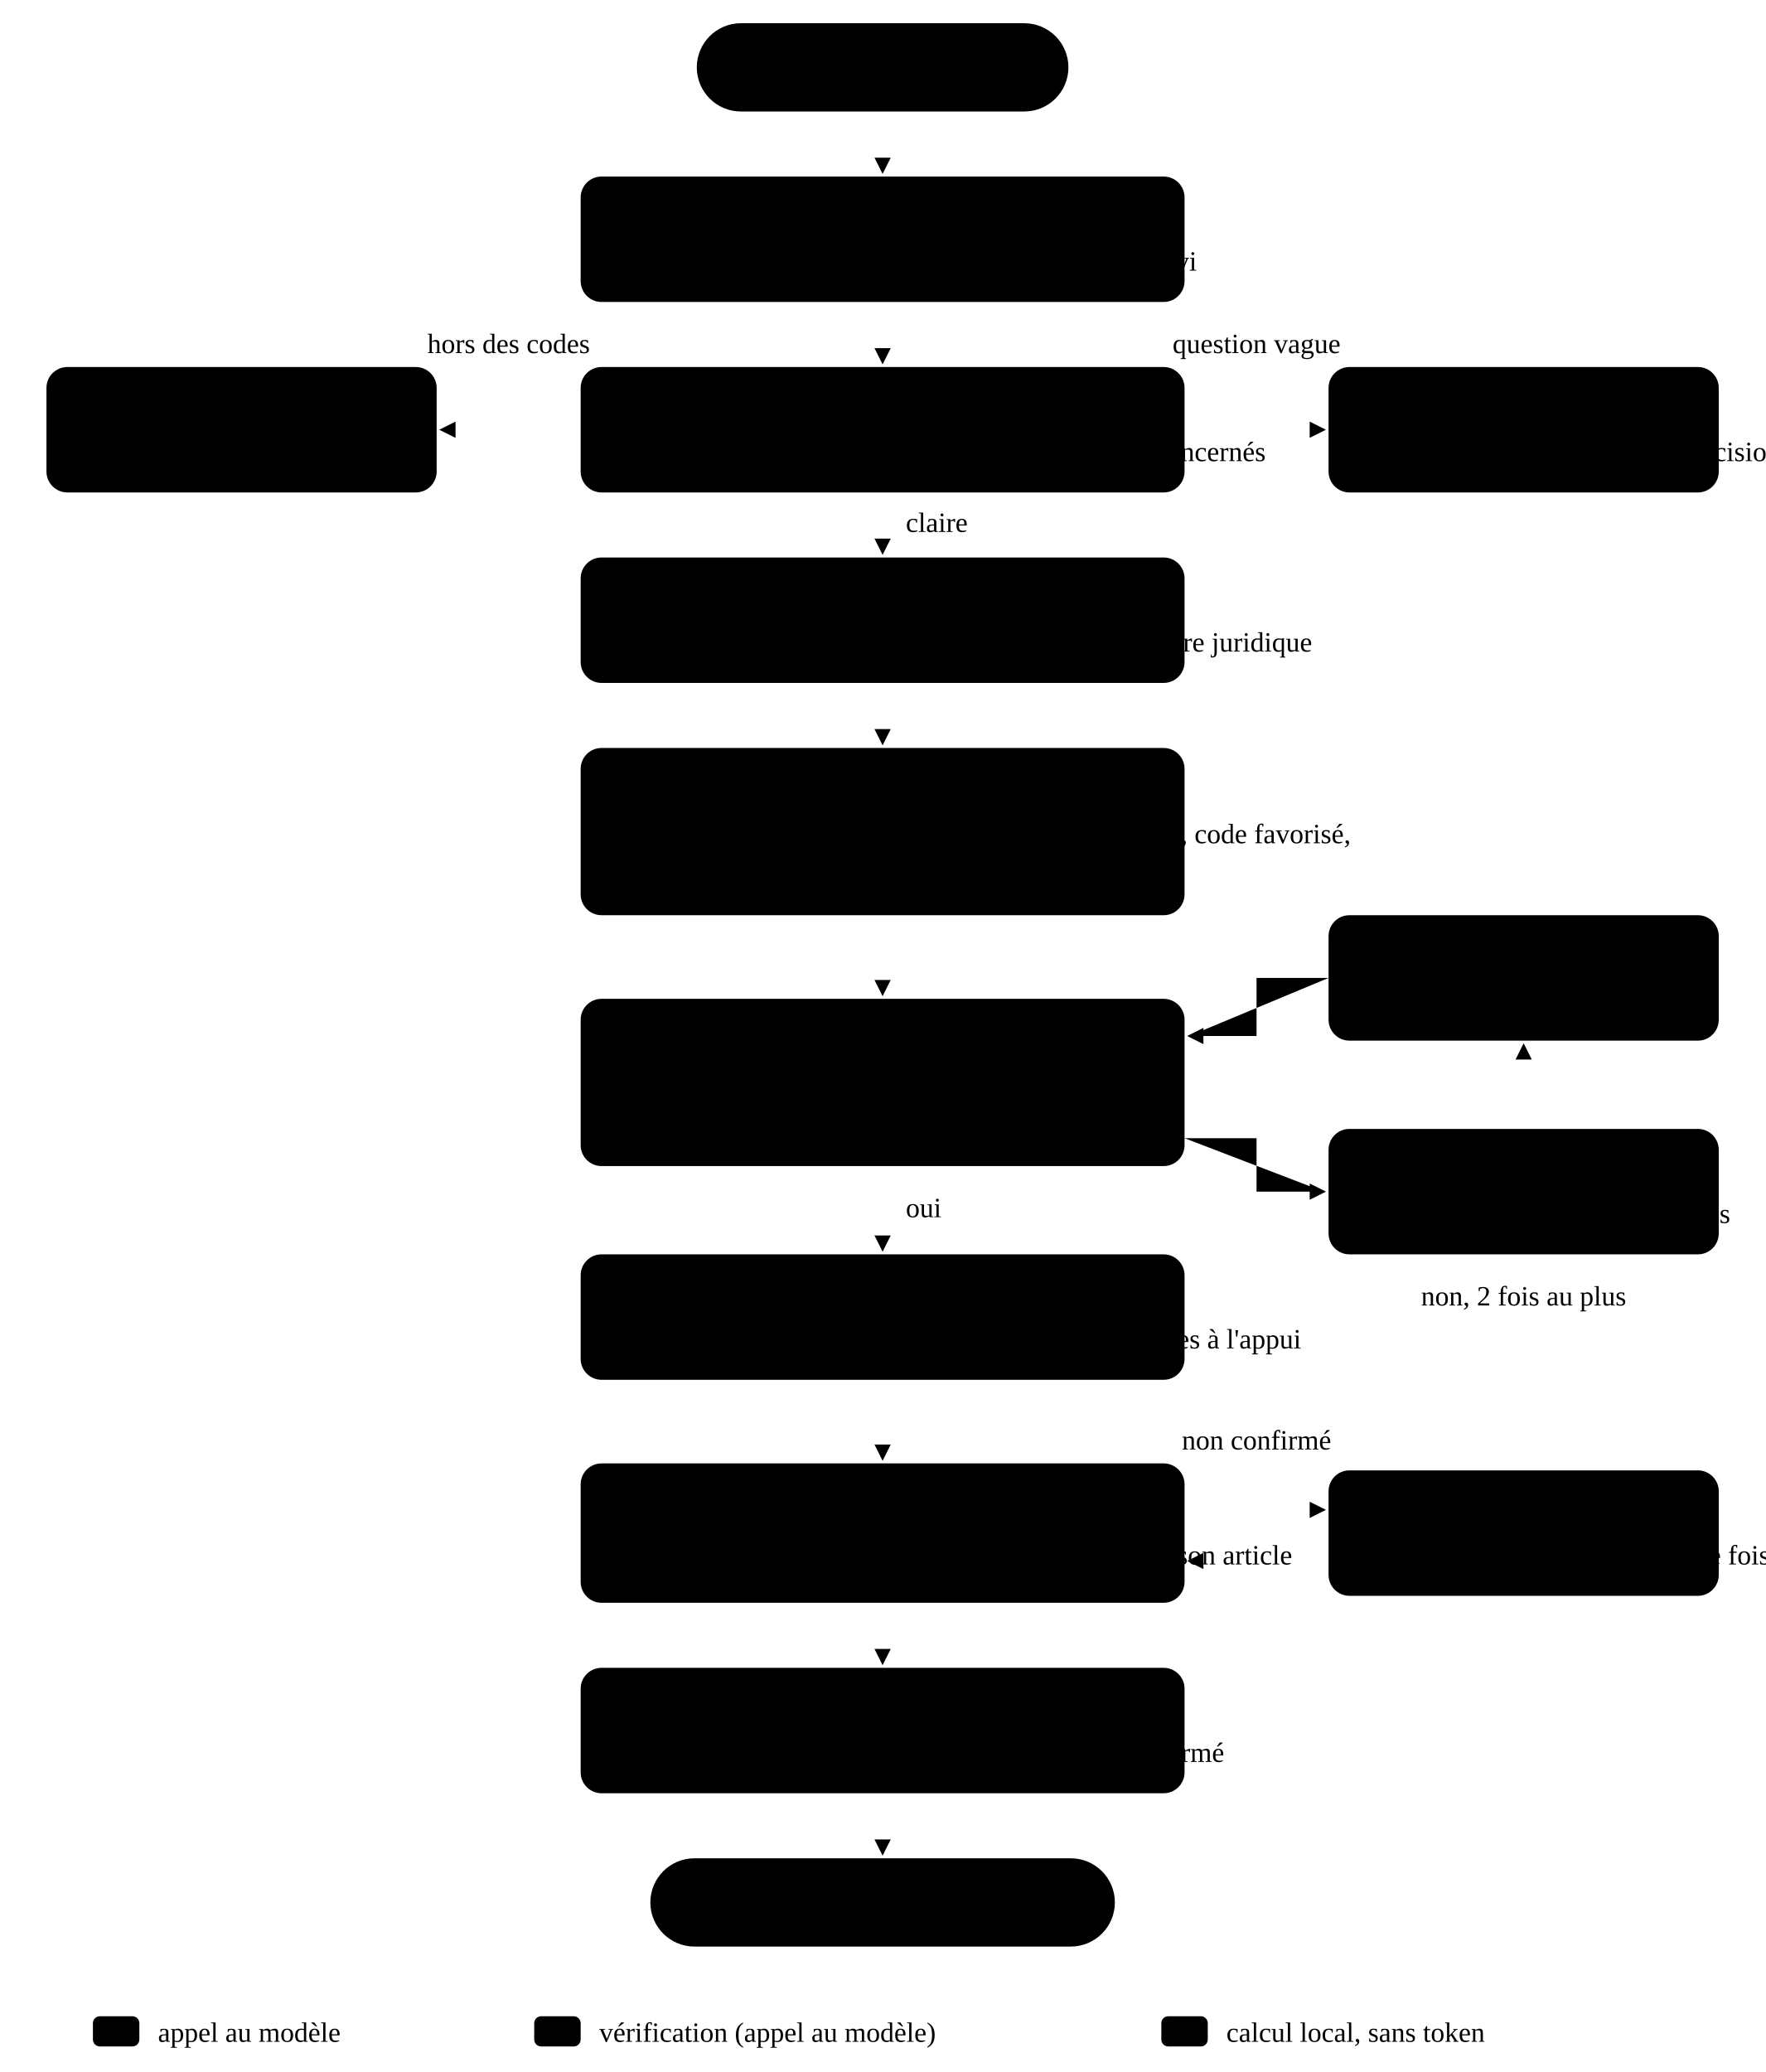
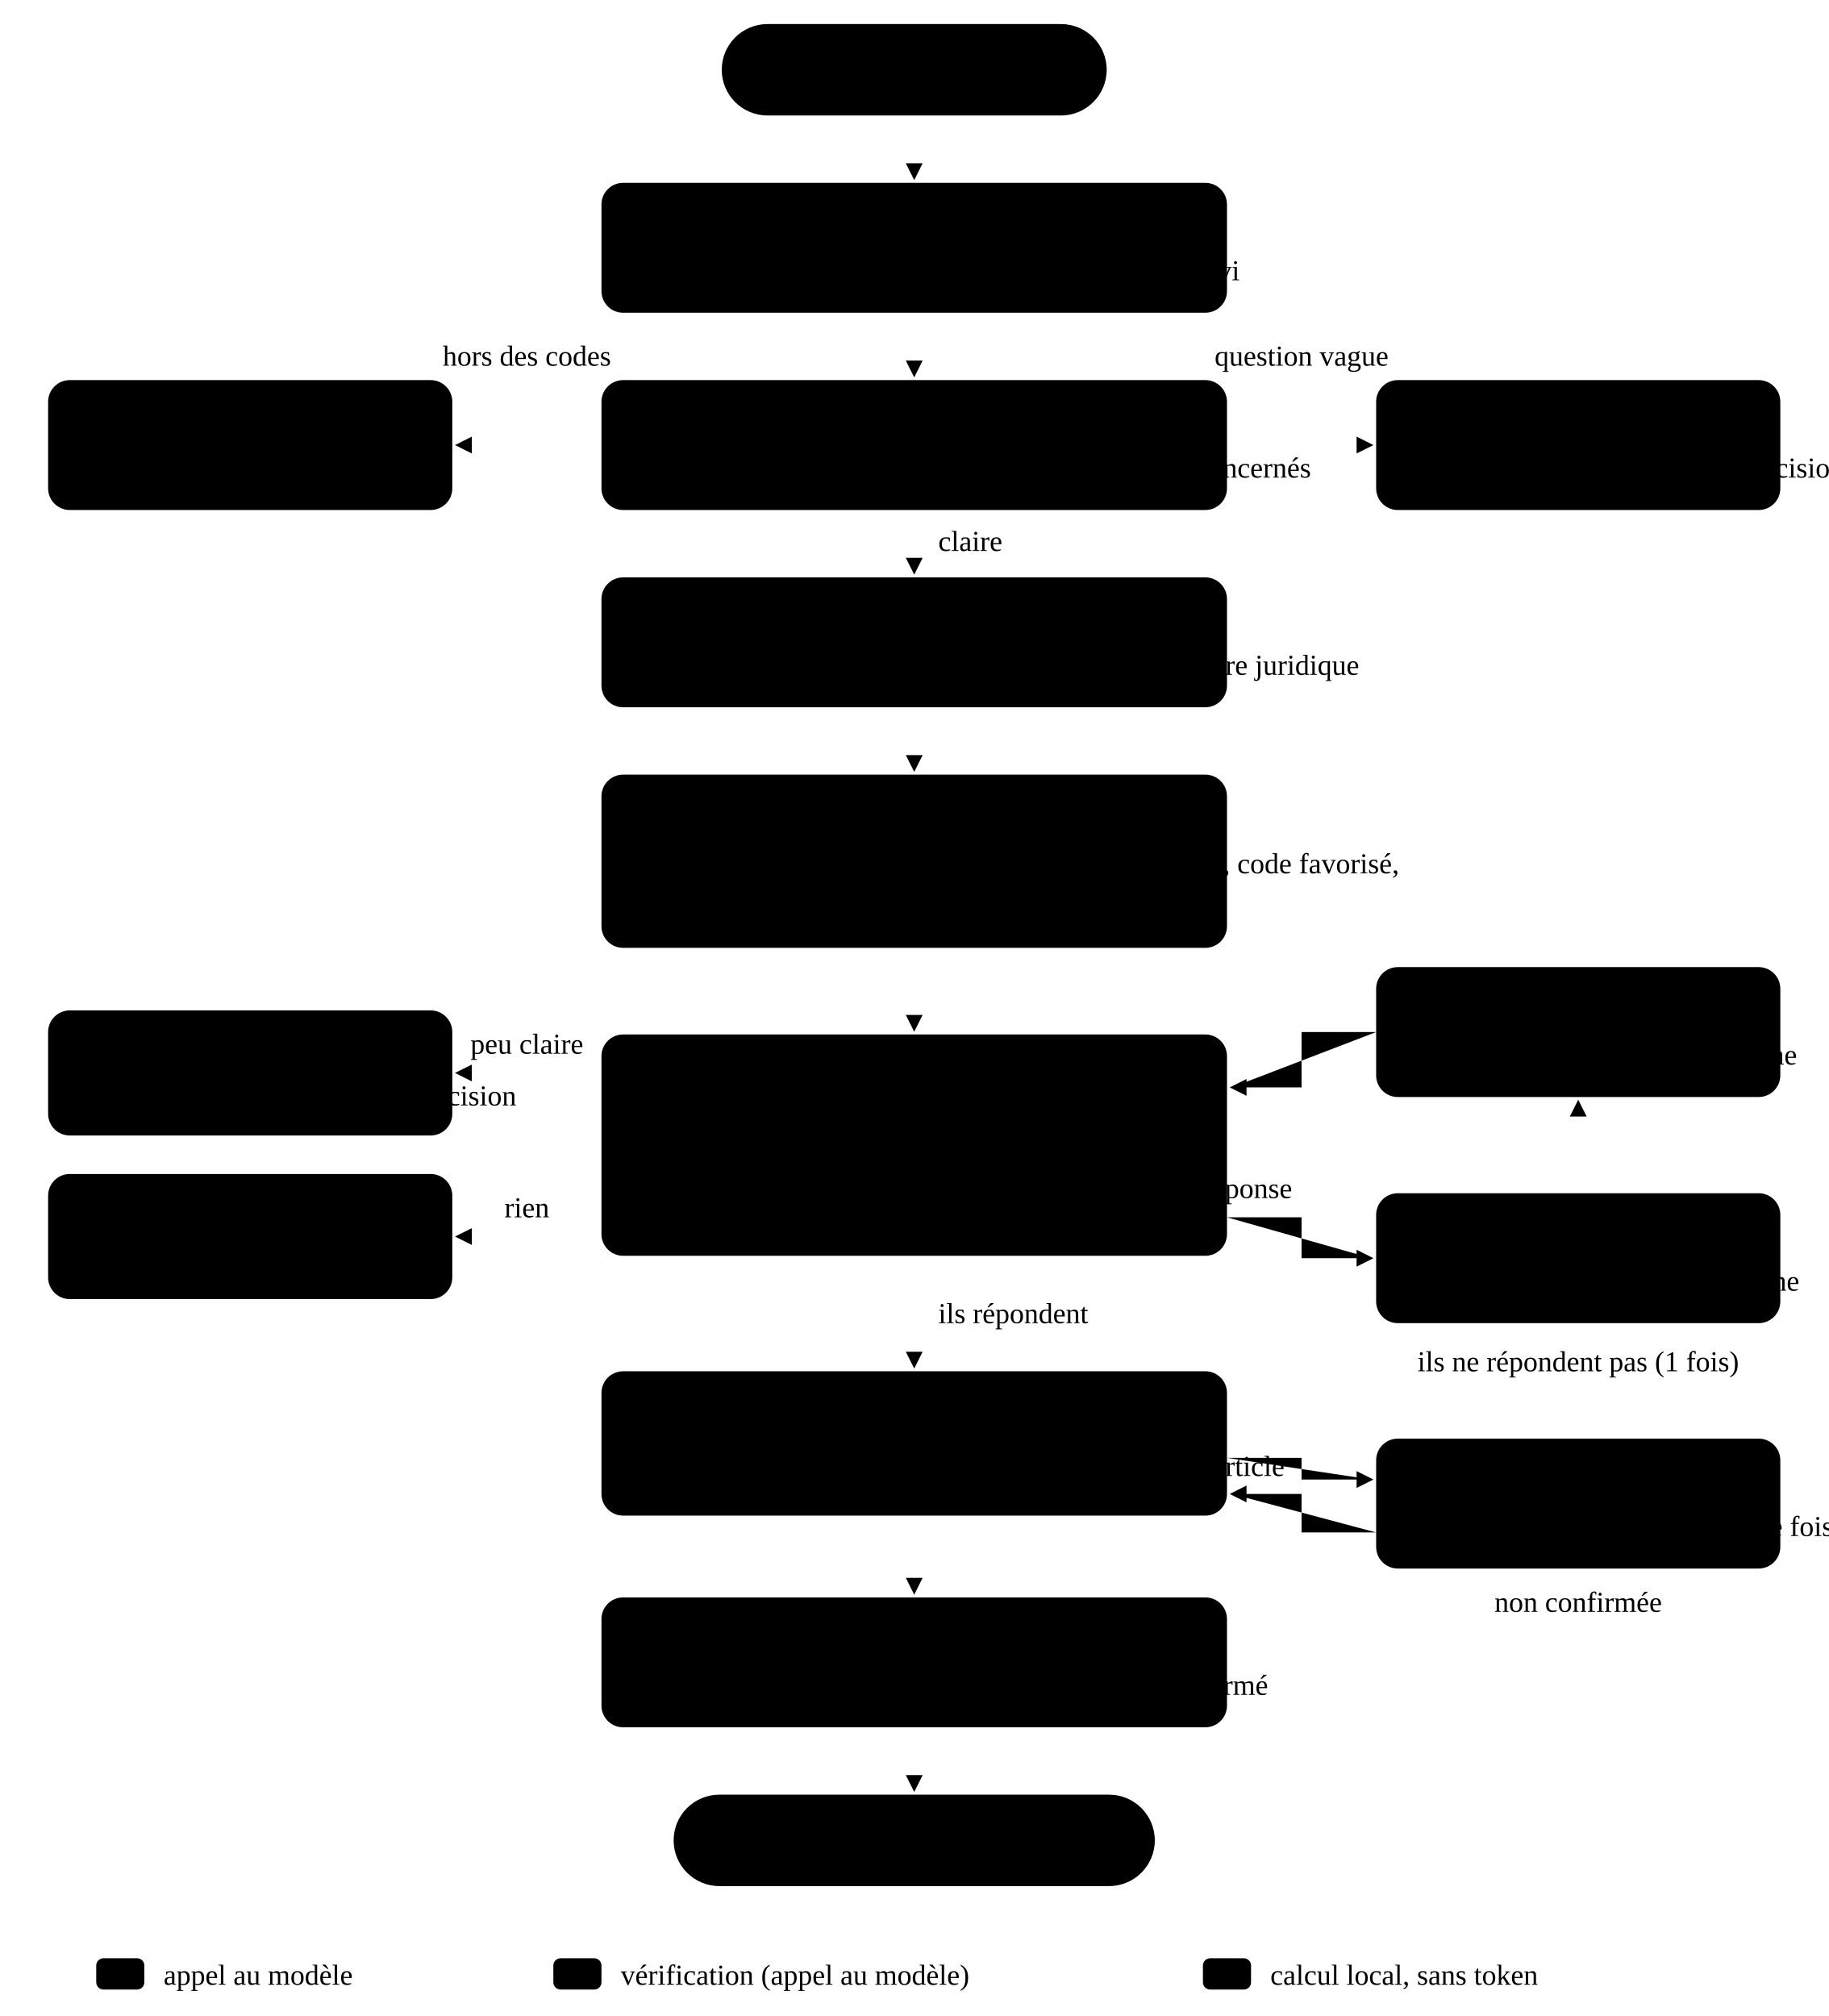
- <svg xmlns="http://www.w3.org/2000/svg" class="flow" viewBox="0 0 760 892" role="img" aria-label="Parcours de l'agent : condense, analyze, puis refuse, clarify ou normalize, retrieve, grade, reformulate, answer, verify, repair, finalize">
+ <svg xmlns="http://www.w3.org/2000/svg" class="flow" viewBox="0 0 760 838" role="img" aria-label="Agent: condense, analyze, refuse or clarify, normalize, retrieve, answer (judges the articles), reformulate, not_found, verify, repair, finalize">
  <defs>
    <marker id="ah1" viewBox="0 0 8 8" refX="7" refY="4" markerWidth="7" markerHeight="7" orient="auto">
      <path class="m" d="M0 0 L8 4 L0 8 z" />
    </marker>
  </defs>
  <rect class="end" x="300" y="10" width="160" height="38" rx="19.0" />
  <text class="t" x="380.0" y="34.0">Question</text>
  <path class="a" d="M380 48 L380 74" marker-end="url(#ah1)" />
  <rect class="llm" x="250.0" y="76" width="260" height="54" rx="9" />
  <text class="t" x="380.0" y="99.5">condense</text>
  <text class="s" x="380.0" y="116.5">réécrit une question de suivi</text>
  <path class="a" d="M380 130 L380 156" marker-end="url(#ah1)" />
  <rect class="llm" x="250.0" y="158" width="260" height="54" rx="9" />
  <text class="t" x="380.0" y="181.5">analyze</text>
  <text class="s" x="380.0" y="198.5">langue, intention, codes concernés</text>
  <path class="a" d="M250.0 185 L190 185" marker-end="url(#ah1)" />
  <text class="l" x="219" y="152" text-anchor="middle">hors des codes</text>
  <rect class="code" x="20" y="158" width="168" height="54" rx="9" />
  <text class="t" x="104.0" y="181.5">refuse</text>
-   <text class="s" x="104.0" y="198.5">fin de la réponse</text>
+   <text class="s" x="104.0" y="198.5">refuse poliment</text>
  <path class="a" d="M510.0 185 L570 185" marker-end="url(#ah1)" />
  <text class="l" x="541" y="152" text-anchor="middle">question vague</text>
  <rect class="code" x="572" y="158" width="168" height="54" rx="9" />
  <text class="t" x="656.0" y="181.5">clarify</text>
  <text class="s" x="656.0" y="198.5">demande une précision</text>
  <path class="a" d="M380 212 L380 238" marker-end="url(#ah1)" />
  <text class="l" x="390" y="229" text-anchor="start">claire</text>
  <rect class="llm" x="250.0" y="240" width="260" height="54" rx="9" />
  <text class="t" x="380.0" y="263.5">normalize</text>
  <text class="s" x="380.0" y="280.5">traduit si besoin, vocabulaire juridique</text>
  <path class="a" d="M380 294 L380 320" marker-end="url(#ah1)" />
  <rect class="code" x="250.0" y="322" width="260" height="72" rx="9" />
  <text class="t" x="380.0" y="346.0">retrieve</text>
  <text class="s" x="380.0" y="363.0">recherche du mode Rapide, code favorisé,</text>
  <text class="s" x="380.0" y="380.0">8 articles + articles liés</text>
  <path class="a" d="M380 394 L380 428" marker-end="url(#ah1)" />
-   <rect class="llm" x="250.0" y="430" width="260" height="72" rx="9" />
-   <text class="t" x="380.0" y="462.5">grade</text>
-   <text class="s" x="380.0" y="479.5">ces articles suffisent-ils ?</text>
-   <rect class="code" x="572" y="394" width="168" height="54" rx="9" />
-   <text class="t" x="656.0" y="417.5">retrieve_more</text>
-   <text class="s" x="656.0" y="434.5">fusionne, garde 8</text>
-   <rect class="llm" x="572" y="486" width="168" height="54" rx="9" />
-   <text class="t" x="656.0" y="509.5">reformulate</text>
-   <text class="s" x="656.0" y="526.5">nouvelles requêtes</text>
-   <path class="a" d="M510.0 490 L541 490 L541 513 L570 513" marker-end="url(#ah1)" />
-   <text class="l" x="656.0" y="562" text-anchor="middle">non, 2 fois au plus</text>
-   <path class="a" d="M656.0 486 L656.0 450" marker-end="url(#ah1)" />
-   <path class="a" d="M572 421 L541 421 L541 446 L512.0 446" marker-end="url(#ah1)" />
-   <path class="a" d="M380 502 L380 538" marker-end="url(#ah1)" />
-   <text class="l" x="390" y="524" text-anchor="start">oui</text>
-   <rect class="llm" x="250.0" y="540" width="260" height="54" rx="9" />
-   <text class="t" x="380.0" y="563.5">answer</text>
-   <text class="s" x="380.0" y="580.5">affirmations courtes, articles à l'appui</text>
-   <path class="a" d="M380 594 L380 628" marker-end="url(#ah1)" />
-   <rect class="chk" x="250.0" y="630" width="260" height="60" rx="9" />
-   <text class="t" x="380.0" y="656.5">verify</text>
-   <text class="s" x="380.0" y="673.5">chaque affirmation contre son article</text>
-   <rect class="chk" x="572" y="633" width="168" height="54" rx="9" />
-   <text class="t" x="656.0" y="656.5">repair</text>
-   <text class="s" x="656.0" y="673.5">corrige, une seule fois</text>
-   <path class="a" d="M510.0 650 L570 650" marker-end="url(#ah1)" />
-   <text class="l" x="541" y="624" text-anchor="middle">non confirmé</text>
-   <path class="a" d="M572 672 L512.0 672" marker-end="url(#ah1)" />
-   <path class="a" d="M380 690 L380 716" marker-end="url(#ah1)" />
-   <rect class="code" x="250.0" y="718" width="260" height="54" rx="9" />
-   <text class="t" x="380.0" y="741.5">finalize</text>
-   <text class="s" x="380.0" y="758.5">retire ce qui n'est pas confirmé</text>
-   <path class="a" d="M380 772 L380 798" marker-end="url(#ah1)" />
-   <rect class="end" x="280" y="800" width="200" height="38" rx="19.0" />
-   <text class="t" x="380.0" y="824.0">Réponse et sources</text>
-   <rect class="llm" x="40" y="868" width="20" height="13" rx="3" />
-   <text class="l" x="68" y="879" text-anchor="start">appel au modèle</text>
-   <rect class="chk" x="230" y="868" width="20" height="13" rx="3" />
-   <text class="l" x="258" y="879" text-anchor="start">vérification (appel au modèle)</text>
-   <rect class="code" x="500" y="868" width="20" height="13" rx="3" />
-   <text class="l" x="528" y="879" text-anchor="start">calcul local, sans token</text>
+   <rect class="llm" x="250.0" y="430" width="260" height="92" rx="9" />
+   <text class="t" x="380.0" y="464.0">answer</text>
+   <text class="s" x="380.0" y="481.0">lit les articles et les juge ;</text>
+   <text class="s" x="380.0" y="498.0">s'ils répondent, rédige la réponse</text>
+   <path class="a" d="M250.0 446 L190 446" marker-end="url(#ah1)" />
+   <text class="l" x="219" y="438" text-anchor="middle">peu claire</text>
+   <rect class="code" x="20" y="420" width="168" height="52" rx="9" />
+   <text class="t" x="104.0" y="442.5">clarify</text>
+   <text class="s" x="104.0" y="459.5">demande une précision</text>
+   <path class="a" d="M250.0 514 L190 514" marker-end="url(#ah1)" />
+   <text class="l" x="219" y="506" text-anchor="middle">rien</text>
+   <rect class="code" x="20" y="488" width="168" height="52" rx="9" />
+   <text class="t" x="104.0" y="510.5">not_found</text>
+   <text class="s" x="104.0" y="527.5">le dit clairement</text>
+   <rect class="code" x="572" y="402" width="168" height="54" rx="9" />
+   <text class="t" x="656.0" y="425.5">retrieve_more</text>
+   <text class="s" x="656.0" y="442.5">nouvelle recherche</text>
+   <rect class="llm" x="572" y="496" width="168" height="54" rx="9" />
+   <text class="t" x="656.0" y="519.5">reformulate</text>
+   <text class="s" x="656.0" y="536.5">réécrit la recherche</text>
+   <path class="a" d="M510.0 506 L541 506 L541 523 L570 523" marker-end="url(#ah1)" />
+   <text class="l" x="656.0" y="570" text-anchor="middle">ils ne répondent pas (1 fois)</text>
+   <path class="a" d="M656.0 496 L656.0 458" marker-end="url(#ah1)" />
+   <path class="a" d="M572 429 L541 429 L541 452 L512.0 452" marker-end="url(#ah1)" />
+   <path class="a" d="M380 522 L380 568" marker-end="url(#ah1)" />
+   <text class="l" x="390" y="550" text-anchor="start">ils répondent</text>
+   <rect class="chk" x="250.0" y="570" width="260" height="60" rx="9" />
+   <text class="t" x="380.0" y="596.5">verify</text>
+   <text class="s" x="380.0" y="613.5">chaque phrase contre son article</text>
+   <rect class="chk" x="572" y="598" width="168" height="54" rx="9" />
+   <text class="t" x="656.0" y="621.5">repair</text>
+   <text class="s" x="656.0" y="638.5">corrige, une seule fois</text>
+   <path class="a" d="M510.0 606 L541 606 L541 615 L570 615" marker-end="url(#ah1)" />
+   <text class="l" x="656.0" y="670" text-anchor="middle">non confirmée</text>
+   <path class="a" d="M572 637 L541 637 L541 621 L512.0 621" marker-end="url(#ah1)" />
+   <path class="a" d="M380 630 L380 662" marker-end="url(#ah1)" />
+   <rect class="code" x="250.0" y="664" width="260" height="54" rx="9" />
+   <text class="t" x="380.0" y="687.5">finalize</text>
+   <text class="s" x="380.0" y="704.5">retire ce qui n'est pas confirmé</text>
+   <path class="a" d="M380 718 L380 744" marker-end="url(#ah1)" />
+   <rect class="end" x="280" y="746" width="200" height="38" rx="19.0" />
+   <text class="t" x="380.0" y="770.0">Réponse et sources</text>
+   <rect class="llm" x="40" y="814" width="20" height="13" rx="3" />
+   <text class="l" x="68" y="825" text-anchor="start">appel au modèle</text>
+   <rect class="chk" x="230" y="814" width="20" height="13" rx="3" />
+   <text class="l" x="258" y="825" text-anchor="start">vérification (appel au modèle)</text>
+   <rect class="code" x="500" y="814" width="20" height="13" rx="3" />
+   <text class="l" x="528" y="825" text-anchor="start">calcul local, sans token</text>
</svg>
